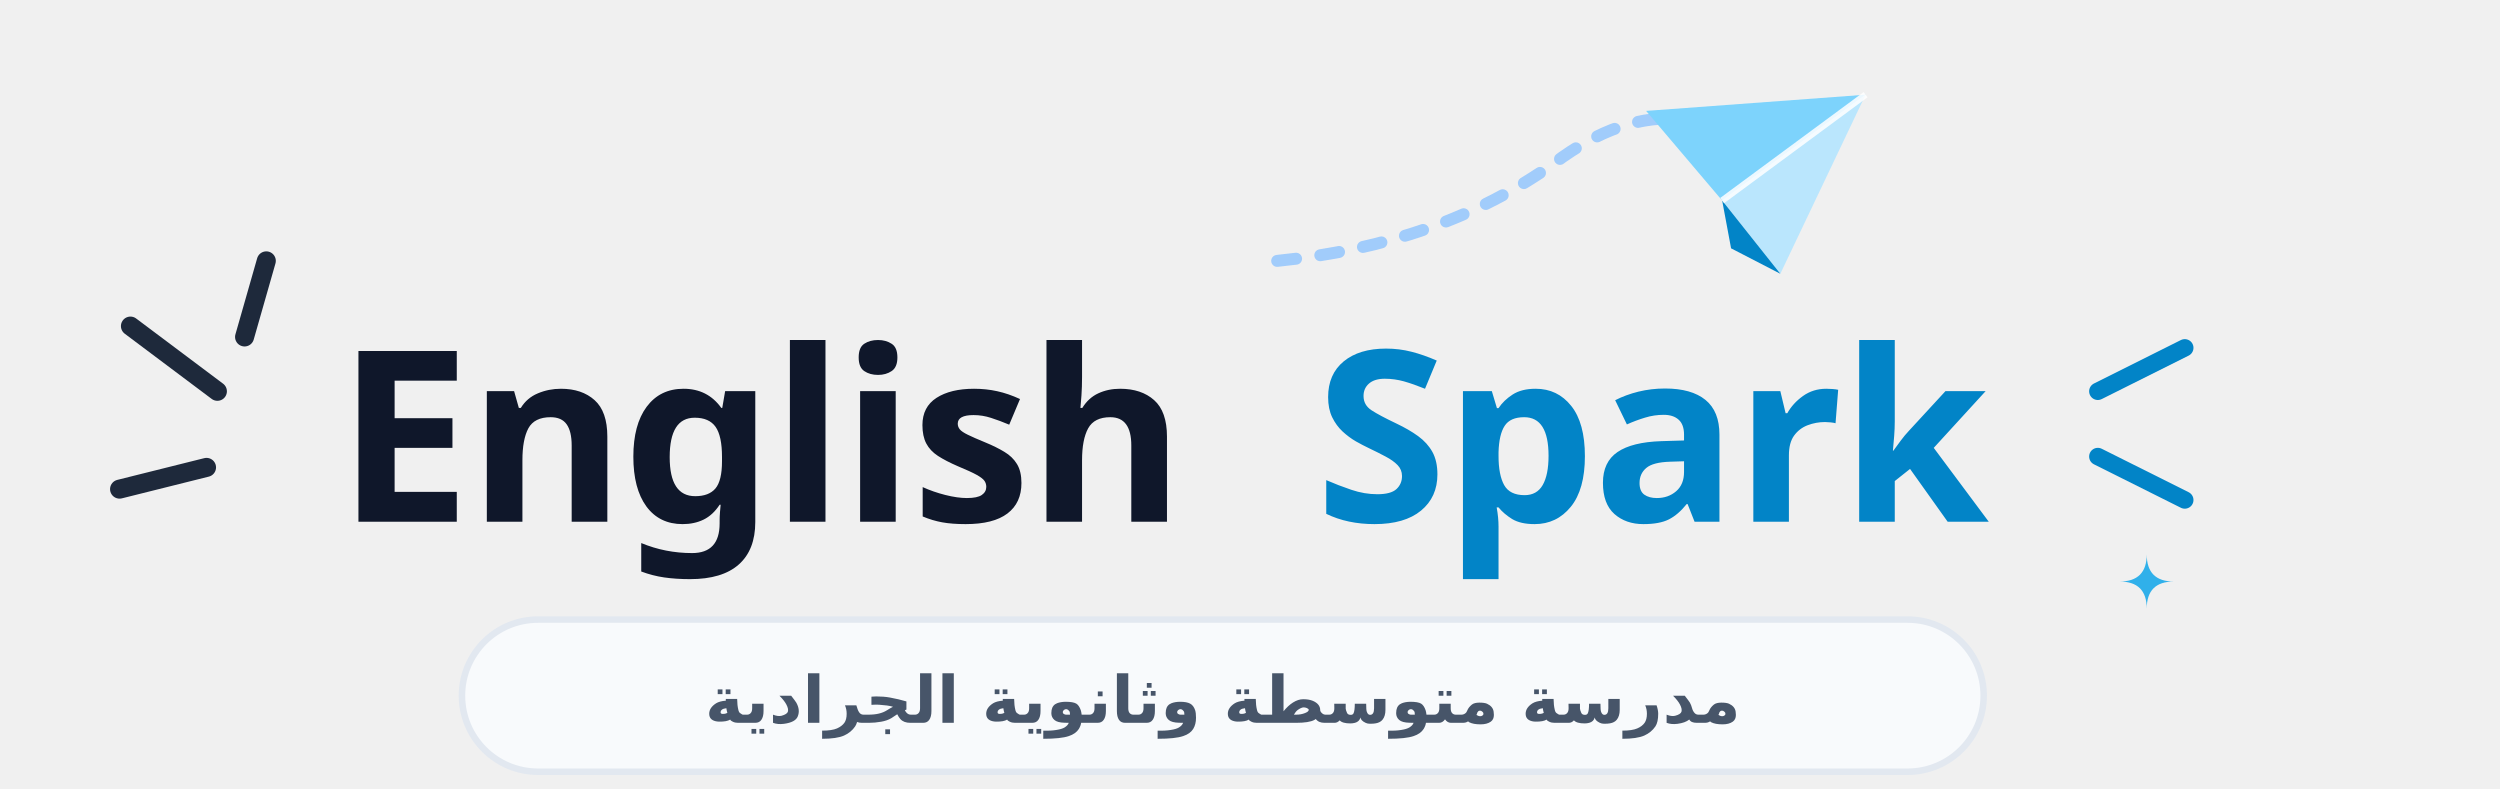
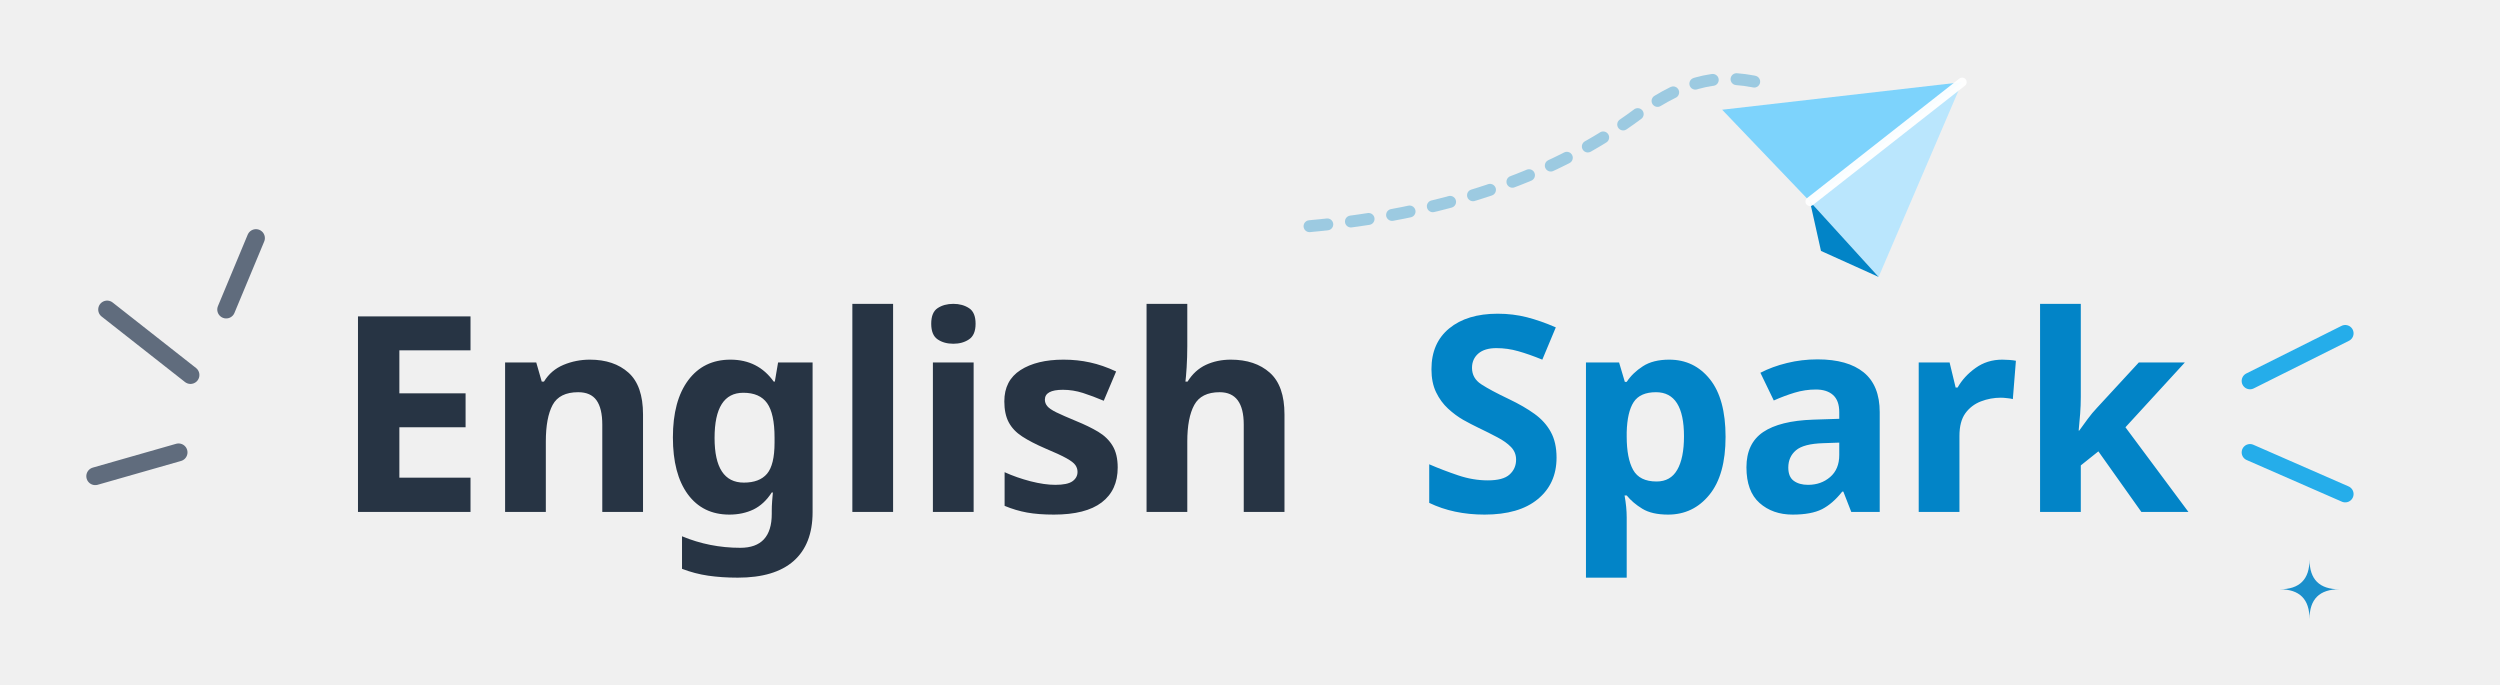
- <svg xmlns="http://www.w3.org/2000/svg" width="460" height="145" viewBox="0 0 460 145" fill="none" style="direction: ltr;">
-   <path d="M 235 48 C 255 46, 272 40, 286 30 C 294 24, 302 21, 310 22" stroke="#93c5fd" stroke-width="2.2" stroke-dasharray="3.5 4.5" stroke-linecap="round" opacity="0.85" />
-   <g transform="translate(304, 2) rotate(16)">
-     <polygon points="42,4 4,18 22,30" fill="#7dd3fc" />
-     <polygon points="42,4 22,30 36,40" fill="#bae6fd" />
-     <polygon points="22,30 36,40 26,38" fill="#0284c7" />
-     <line x1="42" y1="4" x2="22" y2="30" stroke="#ffffff" stroke-width="1.2" opacity="0.85" />
+ <svg xmlns="http://www.w3.org/2000/svg" width="420" height="115" viewBox="0 0 420 115" fill="none" style="direction: ltr;">
+   <path d="M 220 38 C 242 36, 260 30, 274 20 C 282 14, 288 12, 296 14" stroke="rgba(2, 132, 199, 0.35)" stroke-width="2" stroke-dasharray="3 4" stroke-linecap="round" />
+   <g transform="translate(290, 0) rotate(14) scale(0.95)">
+     <polygon points="44,4 4,19 23,31" fill="#7dd3fc" />
+     <polygon points="44,4 23,31 38,41" fill="#bae6fd" />
+     <polygon points="23,31 38,41 27,39" fill="#0284c7" />
+     <line x1="44" y1="4" x2="23" y2="31" stroke="#ffffff" stroke-width="1.6" stroke-linecap="round" opacity="0.95" />
  </g>
-   <g stroke="#1e293b" stroke-width="3.5" stroke-linecap="round">
-     <line x1="45" y1="62" x2="49" y2="48" />
-     <line x1="40" y1="72" x2="24" y2="60" />
-     <line x1="38" y1="86" x2="22" y2="90" />
+   <g stroke="#475569" stroke-width="3" stroke-linecap="round" opacity="0.85">
+     <line x1="38" y1="52" x2="43" y2="40" />
+     <line x1="32" y1="63" x2="18" y2="52" />
+     <line x1="30" y1="76" x2="16" y2="80" />
  </g>
-   <g font-family="'Poppins', 'Plus Jakarta Sans', system-ui, sans-serif" font-size="44" font-weight="800" letter-spacing="-0.5px">
-     <text x="62" y="96" fill="#0f172a">English</text>
-     <text x="242" y="96" fill="#0284c7">Spark</text>
+   <g font-family="'Fredoka', 'Quicksand', 'Comfortaa', 'Plus Jakarta Sans', system-ui, sans-serif" font-size="46" font-weight="800" letter-spacing="-0.5px">
+     <text x="56" y="86" fill="#273444">English</text>
+     <text x="238" y="86" fill="#0284c7">Spark</text>
  </g>
-   <g stroke="#0284c7" stroke-width="3.2" stroke-linecap="round">
-     <line x1="386" y1="72" x2="402" y2="64" />
-     <line x1="386" y1="84" x2="402" y2="92" />
+   <g stroke="#0ea5e9" stroke-width="2.8" stroke-linecap="round" opacity="0.9">
+     <line x1="378" y1="64" x2="394" y2="56" />
+     <line x1="378" y1="76" x2="394" y2="83" />
  </g>
-   <path d="M 395 102 Q 395 107 400 107 Q 395 107 395 112 Q 395 107 390 107 Q 395 107 395 102 Z" fill="#0ea5e9" opacity="0.85" />
-   <g transform="translate(85, 114)">
-     <rect x="0" y="0" width="280" height="28" rx="14" fill="#f8fafc" stroke="#e2e8f0" stroke-width="1.2" />
-     <text x="140" y="19" font-family="'Cairo', sans-serif" font-size="12" font-weight="700" fill="#475569" text-anchor="middle" direction="rtl">مدرسة متوسطة وثانوية الجرادية</text>
-   </g>
+   <path d="M 388 94 Q 388 99 393 99 Q 388 99 388 104 Q 388 99 383 99 Q 388 99 388 94 Z" fill="#0284c7" opacity="0.9" />
</svg>
